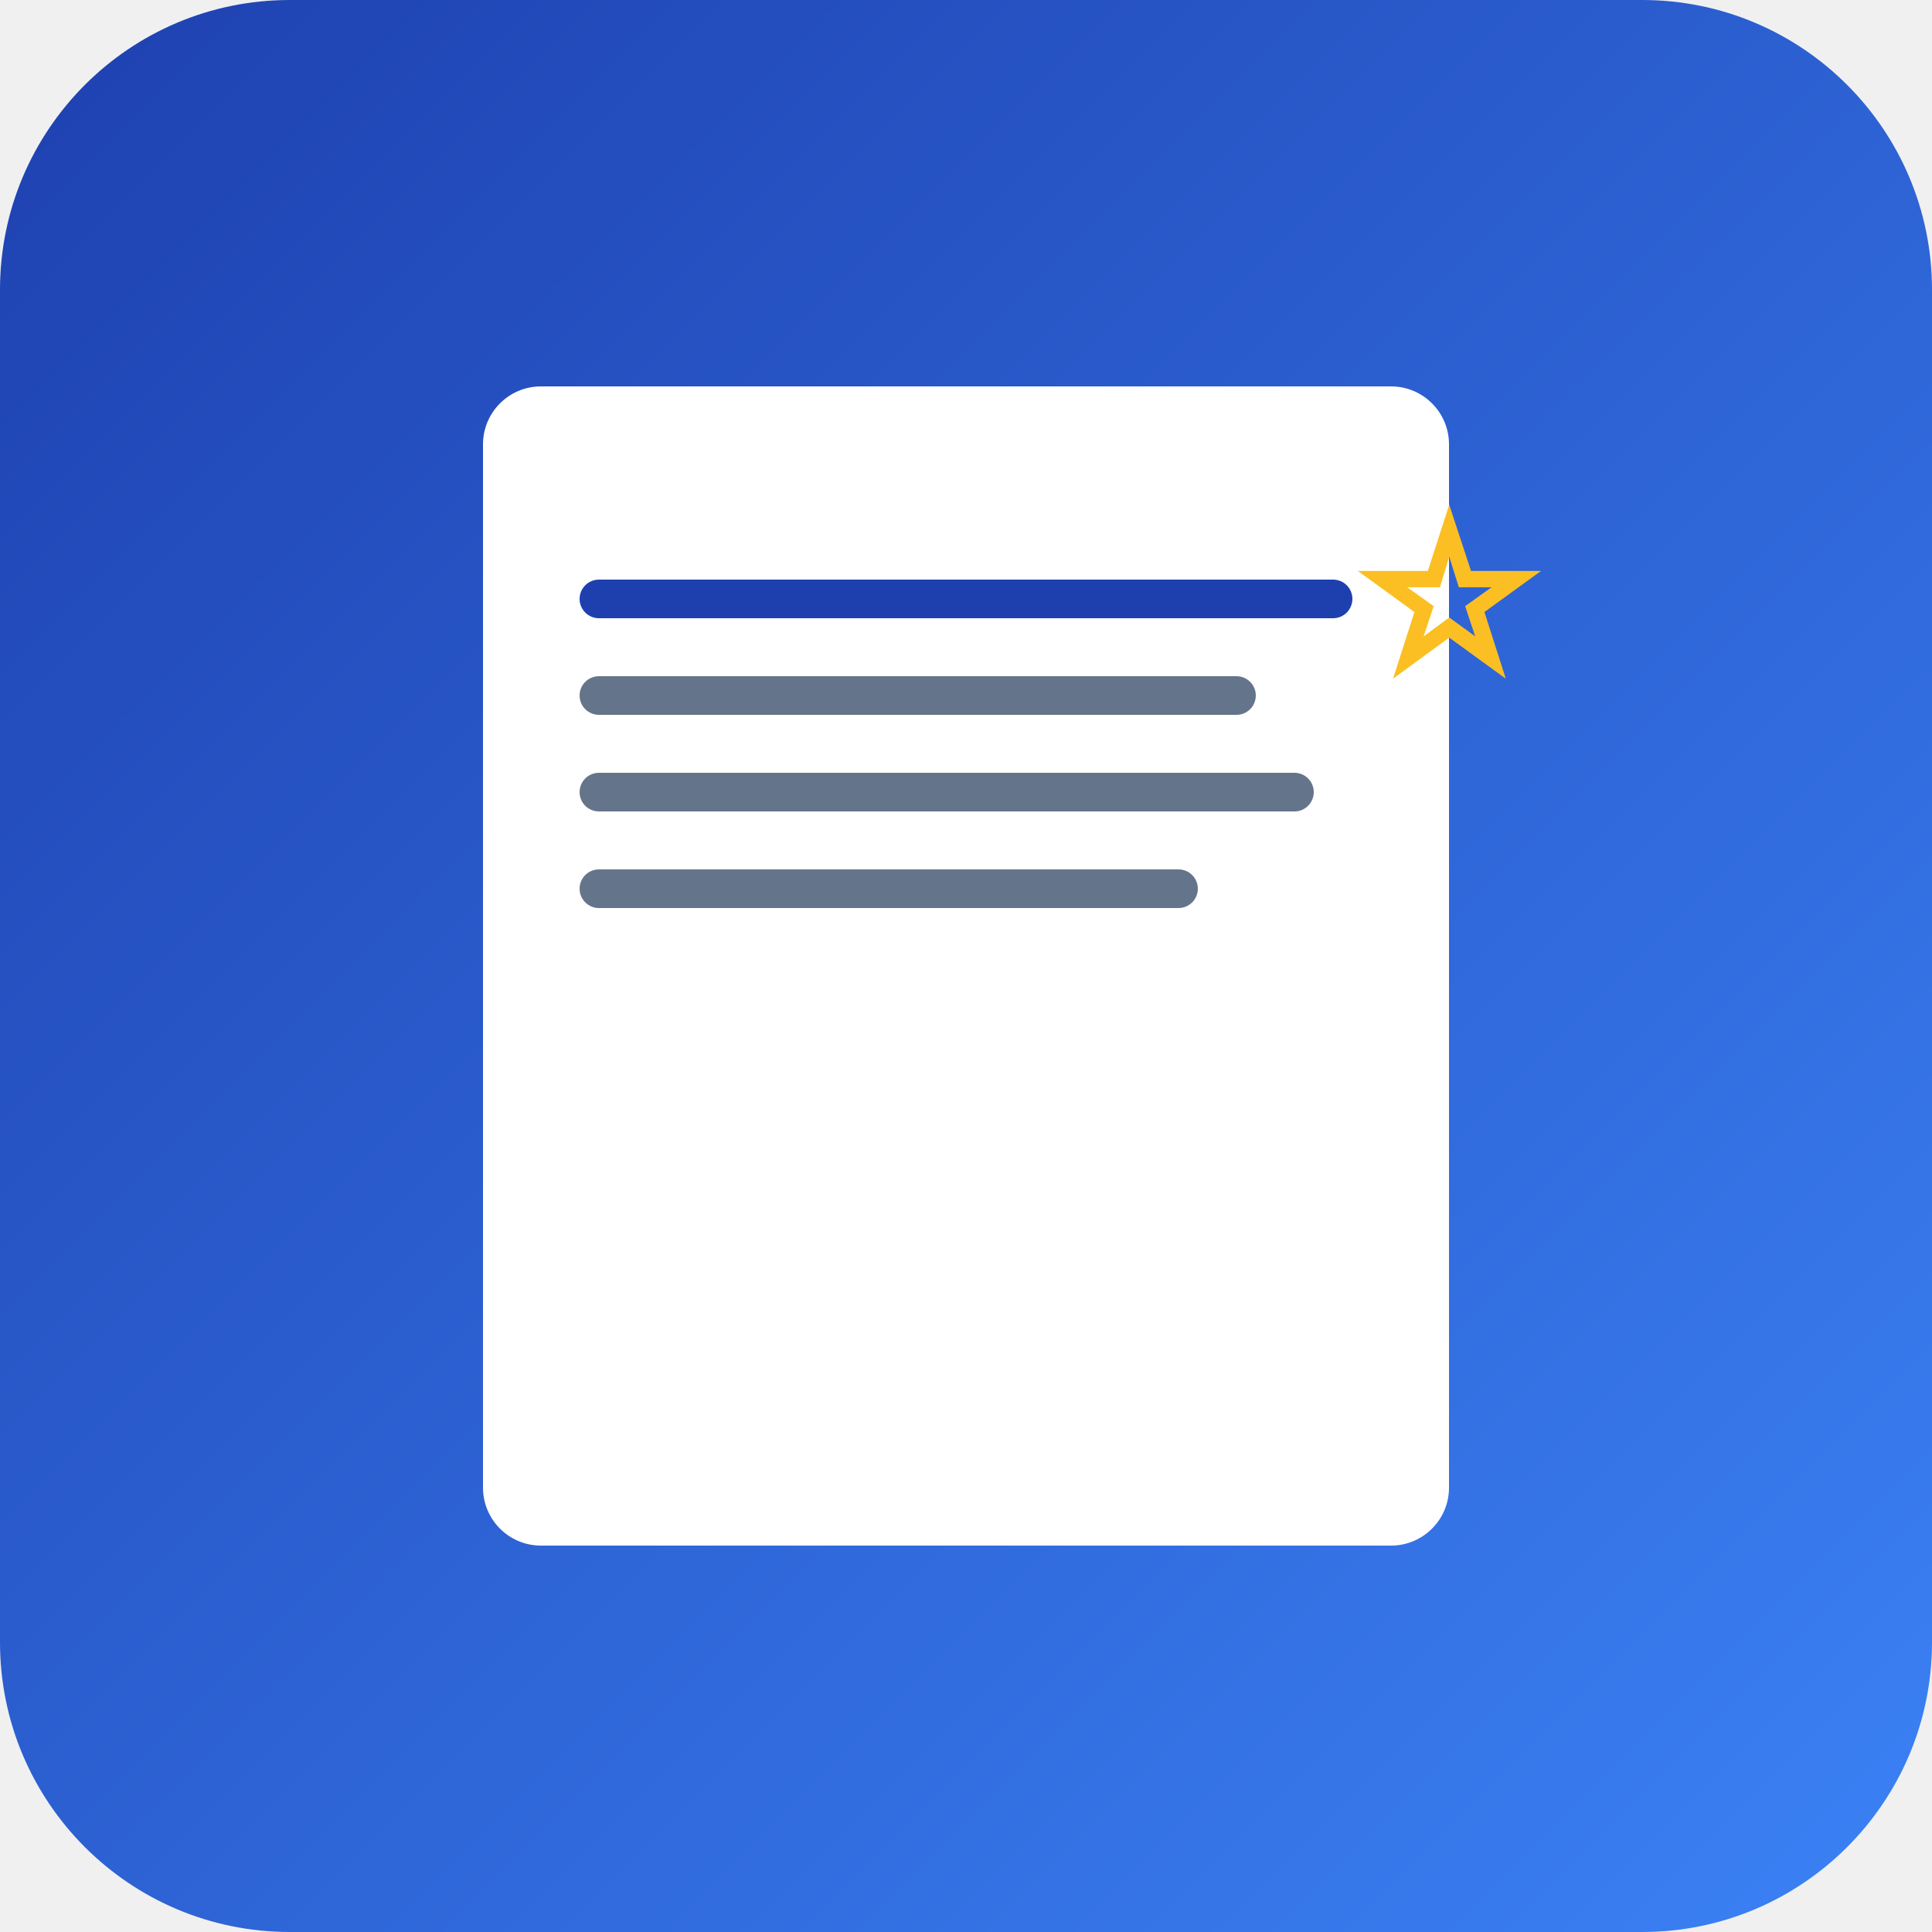
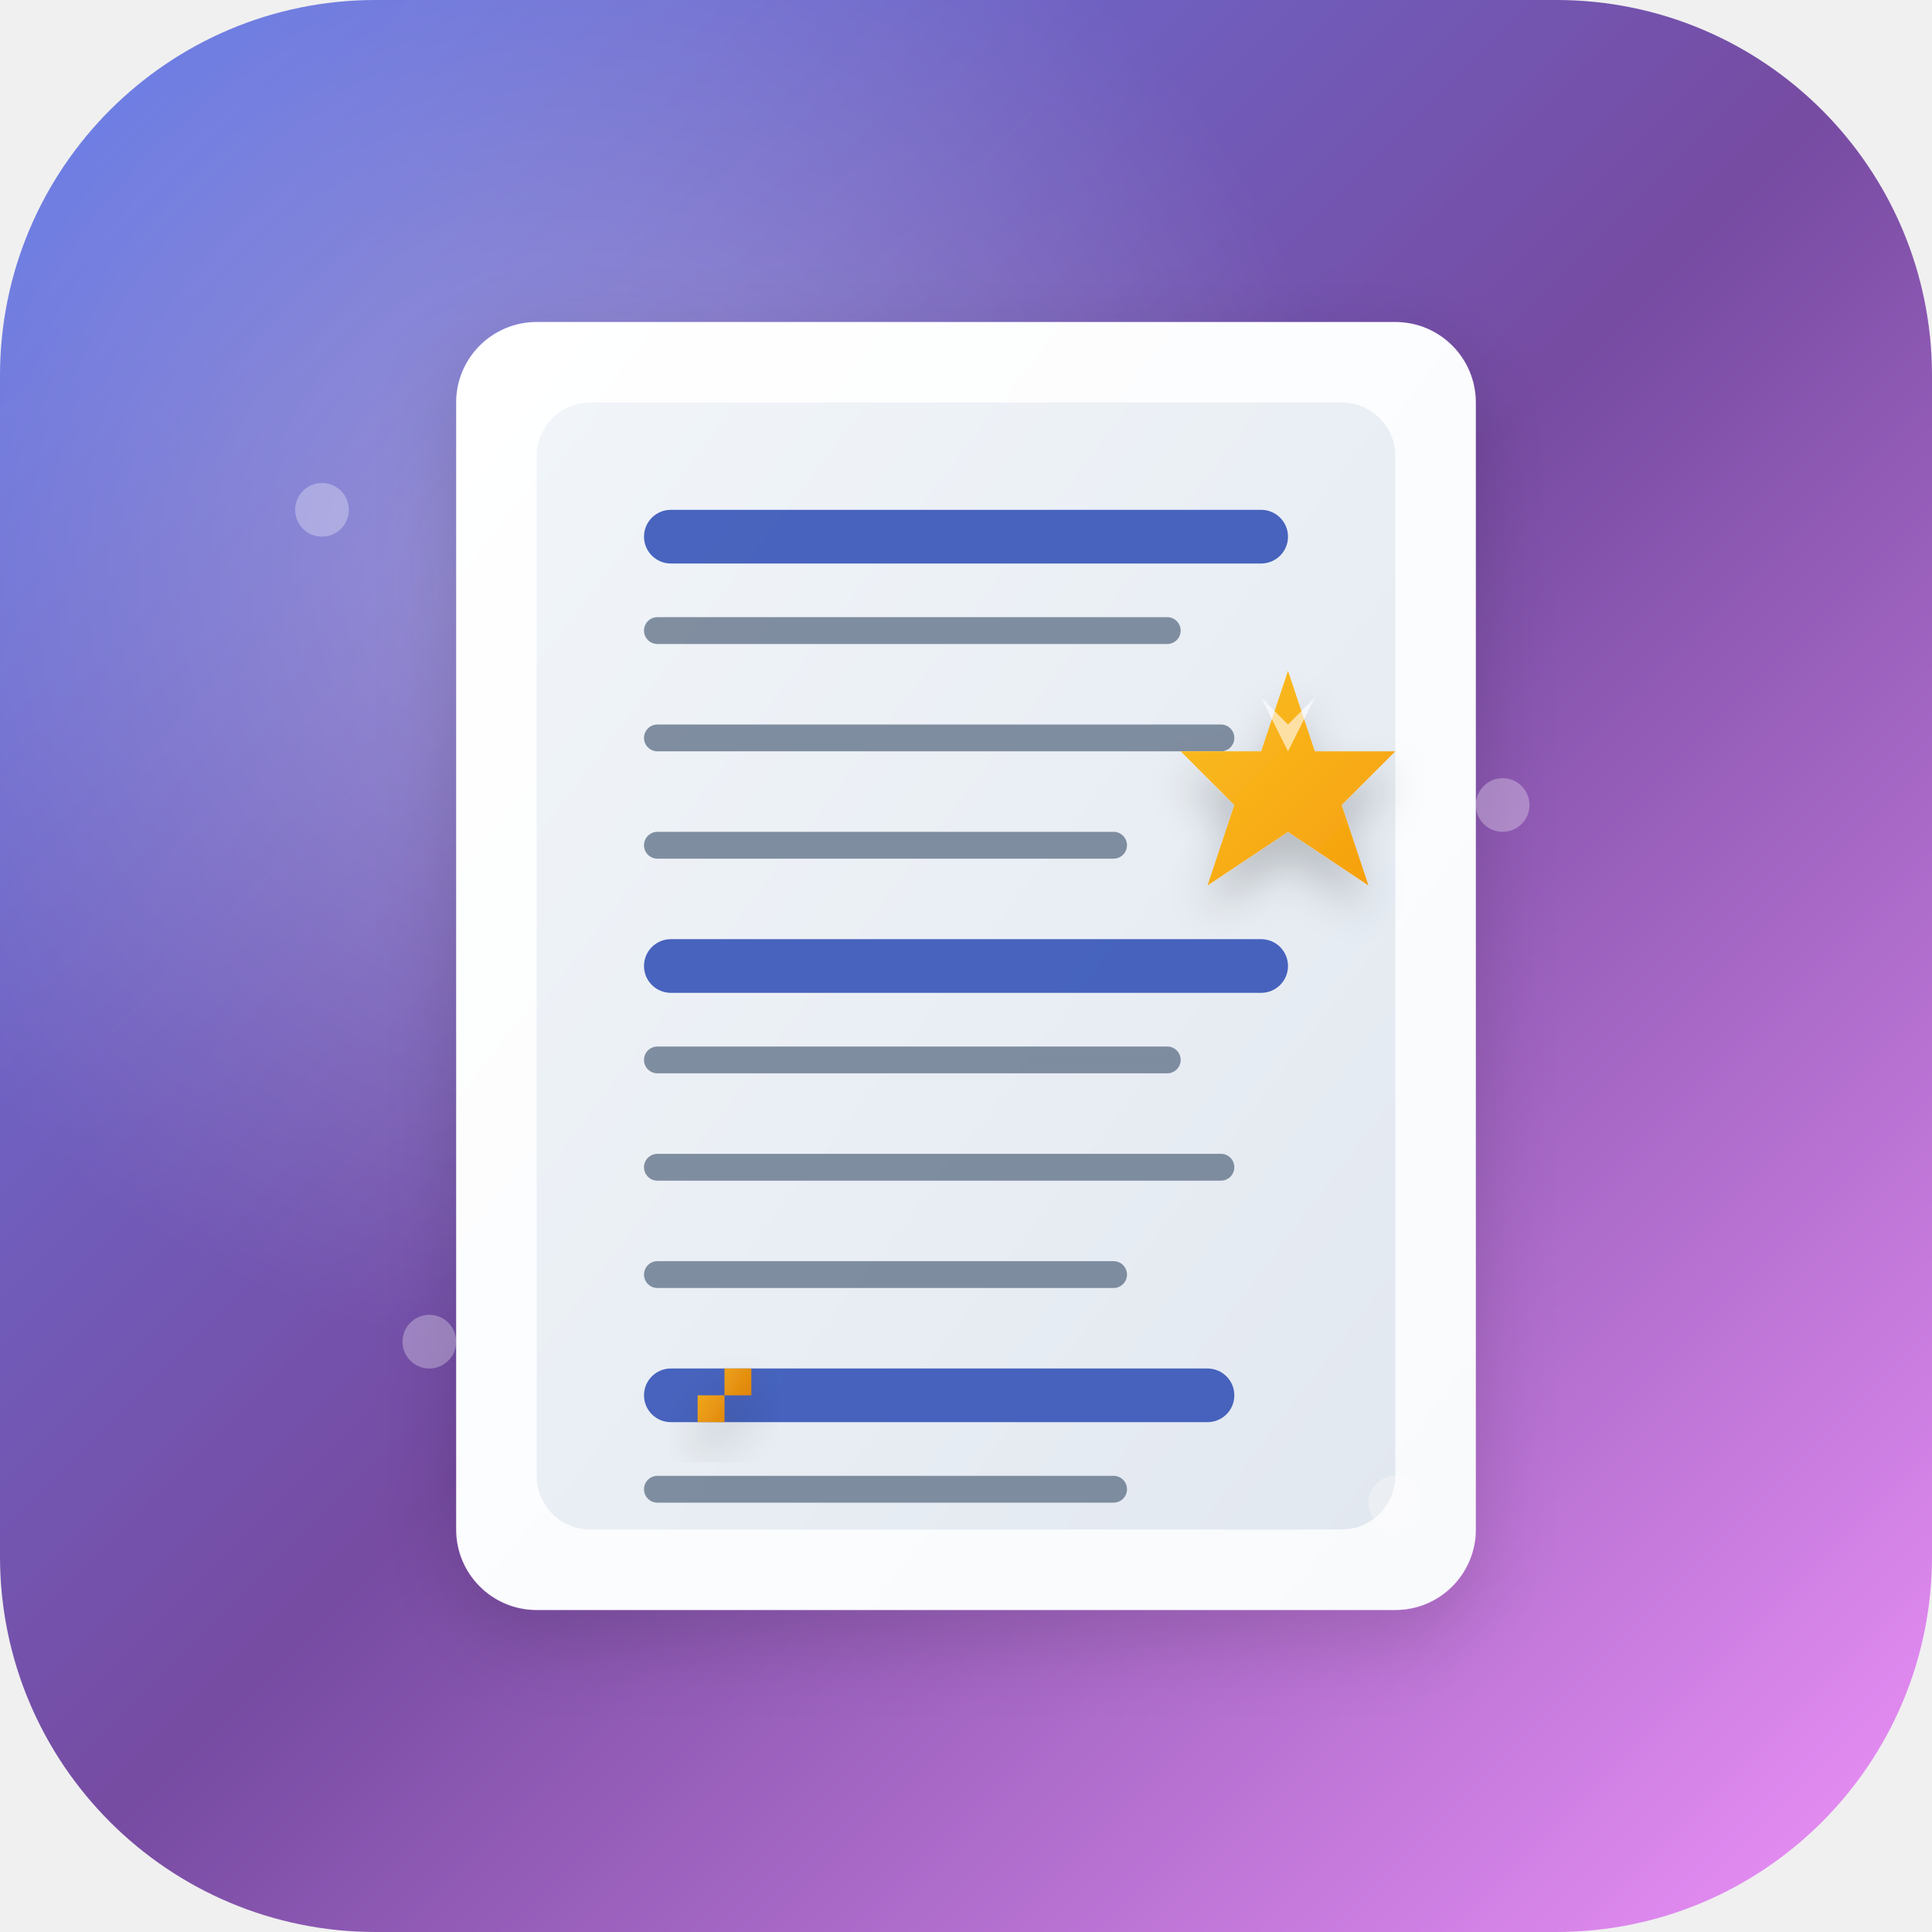
<svg xmlns="http://www.w3.org/2000/svg" width="72" height="72" viewBox="0 0 72 72">
  <defs>
-     <linearGradient id="bg" x1="0%" y1="0%" x2="100%" y2="100%">
-       <stop offset="0%" style="stop-color:#1e40af;stop-opacity:1" />
-       <stop offset="100%" style="stop-color:#3b82f6;stop-opacity:1" />
+     <linearGradient id="bgGradient" x1="0%" y1="0%" x2="100%" y2="100%">
+       <stop offset="0%" style="stop-color:#667eea;stop-opacity:1" />
+       <stop offset="50%" style="stop-color:#764ba2;stop-opacity:1" />
+       <stop offset="100%" style="stop-color:#f093fb;stop-opacity:1" />
    </linearGradient>
+     <linearGradient id="bookGradient" x1="0%" y1="0%" x2="100%" y2="100%">
+       <stop offset="0%" style="stop-color:#ffffff;stop-opacity:1" />
+       <stop offset="100%" style="stop-color:#f8fafc;stop-opacity:1" />
+     </linearGradient>
+     <linearGradient id="pageGradient" x1="0%" y1="0%" x2="100%" y2="100%">
+       <stop offset="0%" style="stop-color:#f1f5f9;stop-opacity:1" />
+       <stop offset="100%" style="stop-color:#e2e8f0;stop-opacity:1" />
+     </linearGradient>
+     <linearGradient id="starGradient" x1="0%" y1="0%" x2="100%" y2="100%">
+       <stop offset="0%" style="stop-color:#fbbf24;stop-opacity:1" />
+       <stop offset="100%" style="stop-color:#f59e0b;stop-opacity:1" />
+     </linearGradient>
+     <linearGradient id="trophyGradient" x1="0%" y1="0%" x2="100%" y2="100%">
+       <stop offset="0%" style="stop-color:#fbbf24;stop-opacity:1" />
+       <stop offset="100%" style="stop-color:#d97706;stop-opacity:1" />
+     </linearGradient>
+     <filter id="bookShadow" x="-50%" y="-50%" width="200%" height="200%">
+       <feGaussianBlur in="SourceGraphic" stdDeviation="1.5" />
+       <feOffset dx="0" dy="1" result="offset" />
+       <feFlood flood-color="#000000" flood-opacity="0.15" />
+       <feComposite in2="offset" operator="in" />
+       <feMerge>
+         <feMergeNode />
+         <feMergeNode in="SourceGraphic" />
+       </feMerge>
+     </filter>
+     <filter id="elementShadow" x="-50%" y="-50%" width="200%" height="200%">
+       <feGaussianBlur in="SourceGraphic" stdDeviation="0.8" />
+       <feOffset dx="0" dy="1" result="offset" />
+       <feFlood flood-color="#000000" flood-opacity="0.2" />
+       <feComposite in2="offset" operator="in" />
+       <feMerge>
+         <feMergeNode />
+         <feMergeNode in="SourceGraphic" />
+       </feMerge>
+     </filter>
+     <radialGradient id="highlight" cx="30%" cy="30%" r="40%">
+       <stop offset="0%" style="stop-color:#ffffff;stop-opacity:0.3" />
+       <stop offset="100%" style="stop-color:#ffffff;stop-opacity:0" />
+     </radialGradient>
  </defs>
-   <rect width="72" height="72" rx="10.8" fill="url(#bg)" />
-   <rect x="18" y="14.4" width="36" height="43.2" rx="2.16" fill="#ffffff" />
-   <rect x="21.6" y="21.6" width="28.8" height="1.44" rx="0.72" fill="#1e40af" />
-   <rect x="21.6" y="25.2" width="25.2" height="1.44" rx="0.72" fill="#64748b" />
-   <rect x="21.6" y="28.8" width="27.36" height="1.44" rx="0.72" fill="#64748b" />
-   <rect x="21.6" y="32.4" width="23.04" height="1.44" rx="0.72" fill="#64748b" />
-   <text x="50.4" y="25.2" font-size="10.8" fill="#fbbf24">⭐</text>
+   <rect width="72" height="72" rx="14" fill="url(#bgGradient)" />
+   <rect width="72" height="72" rx="14" fill="url(#highlight)" />
+   <g filter="url(#bookShadow)">
+     <rect x="17" y="12" width="38" height="48" rx="3" fill="url(#bookGradient)" />
+   </g>
+   <rect x="20" y="15" width="32" height="42" rx="2" fill="url(#pageGradient)" />
+   <g fill="#1e293b" opacity="0.8">
+     <rect x="24" y="19" width="24" height="2" rx="1" fill="#1e40af" />
+     <rect x="24" y="23" width="20" height="1" rx="0.5" fill="#64748b" />
+     <rect x="24" y="27" width="22" height="1" rx="0.5" fill="#64748b" />
+     <rect x="24" y="31" width="18" height="1" rx="0.5" fill="#64748b" />
+     <rect x="24" y="35" width="24" height="2" rx="1" fill="#1e40af" />
+     <rect x="24" y="39" width="20" height="1" rx="0.5" fill="#64748b" />
+     <rect x="24" y="43" width="22" height="1" rx="0.5" fill="#64748b" />
+     <rect x="24" y="47" width="18" height="1" rx="0.5" fill="#64748b" />
+     <rect x="24" y="51" width="22" height="2" rx="1" fill="#1e40af" />
+     <rect x="24" y="55" width="18" height="1" rx="0.5" fill="#64748b" />
+   </g>
+   <g transform="translate(44, 25)" filter="url(#elementShadow)">
+     <path d="M4 0L5 3L8 3L6 5L7 8L4 6L1 8L2 5L0 3L3 3Z" fill="url(#starGradient)" />
+     <path d="M3 1L4 3L5 1L4 2Z" fill="#ffffff" opacity="0.6" />
+   </g>
+   <g transform="translate(24, 50)" filter="url(#elementShadow)">
+     <path d="M3 0L3 1L4 1L4 2L3 2L3 3L2 3L2 2L3 2L3 1Z" fill="url(#trophyGradient)" />
+     <path d="M2 1L3 1L4 1L3 1Z" fill="#ffffff" opacity="0.6" />
+   </g>
+   <g opacity="0.3">
+     <circle cx="12" cy="19" r="1" fill="#ffffff" />
+     <circle cx="56" cy="30" r="1" fill="#ffffff" />
+     <circle cx="16" cy="50" r="1" fill="#ffffff" />
+     <circle cx="52" cy="56" r="1" fill="#ffffff" />
+   </g>
</svg>
